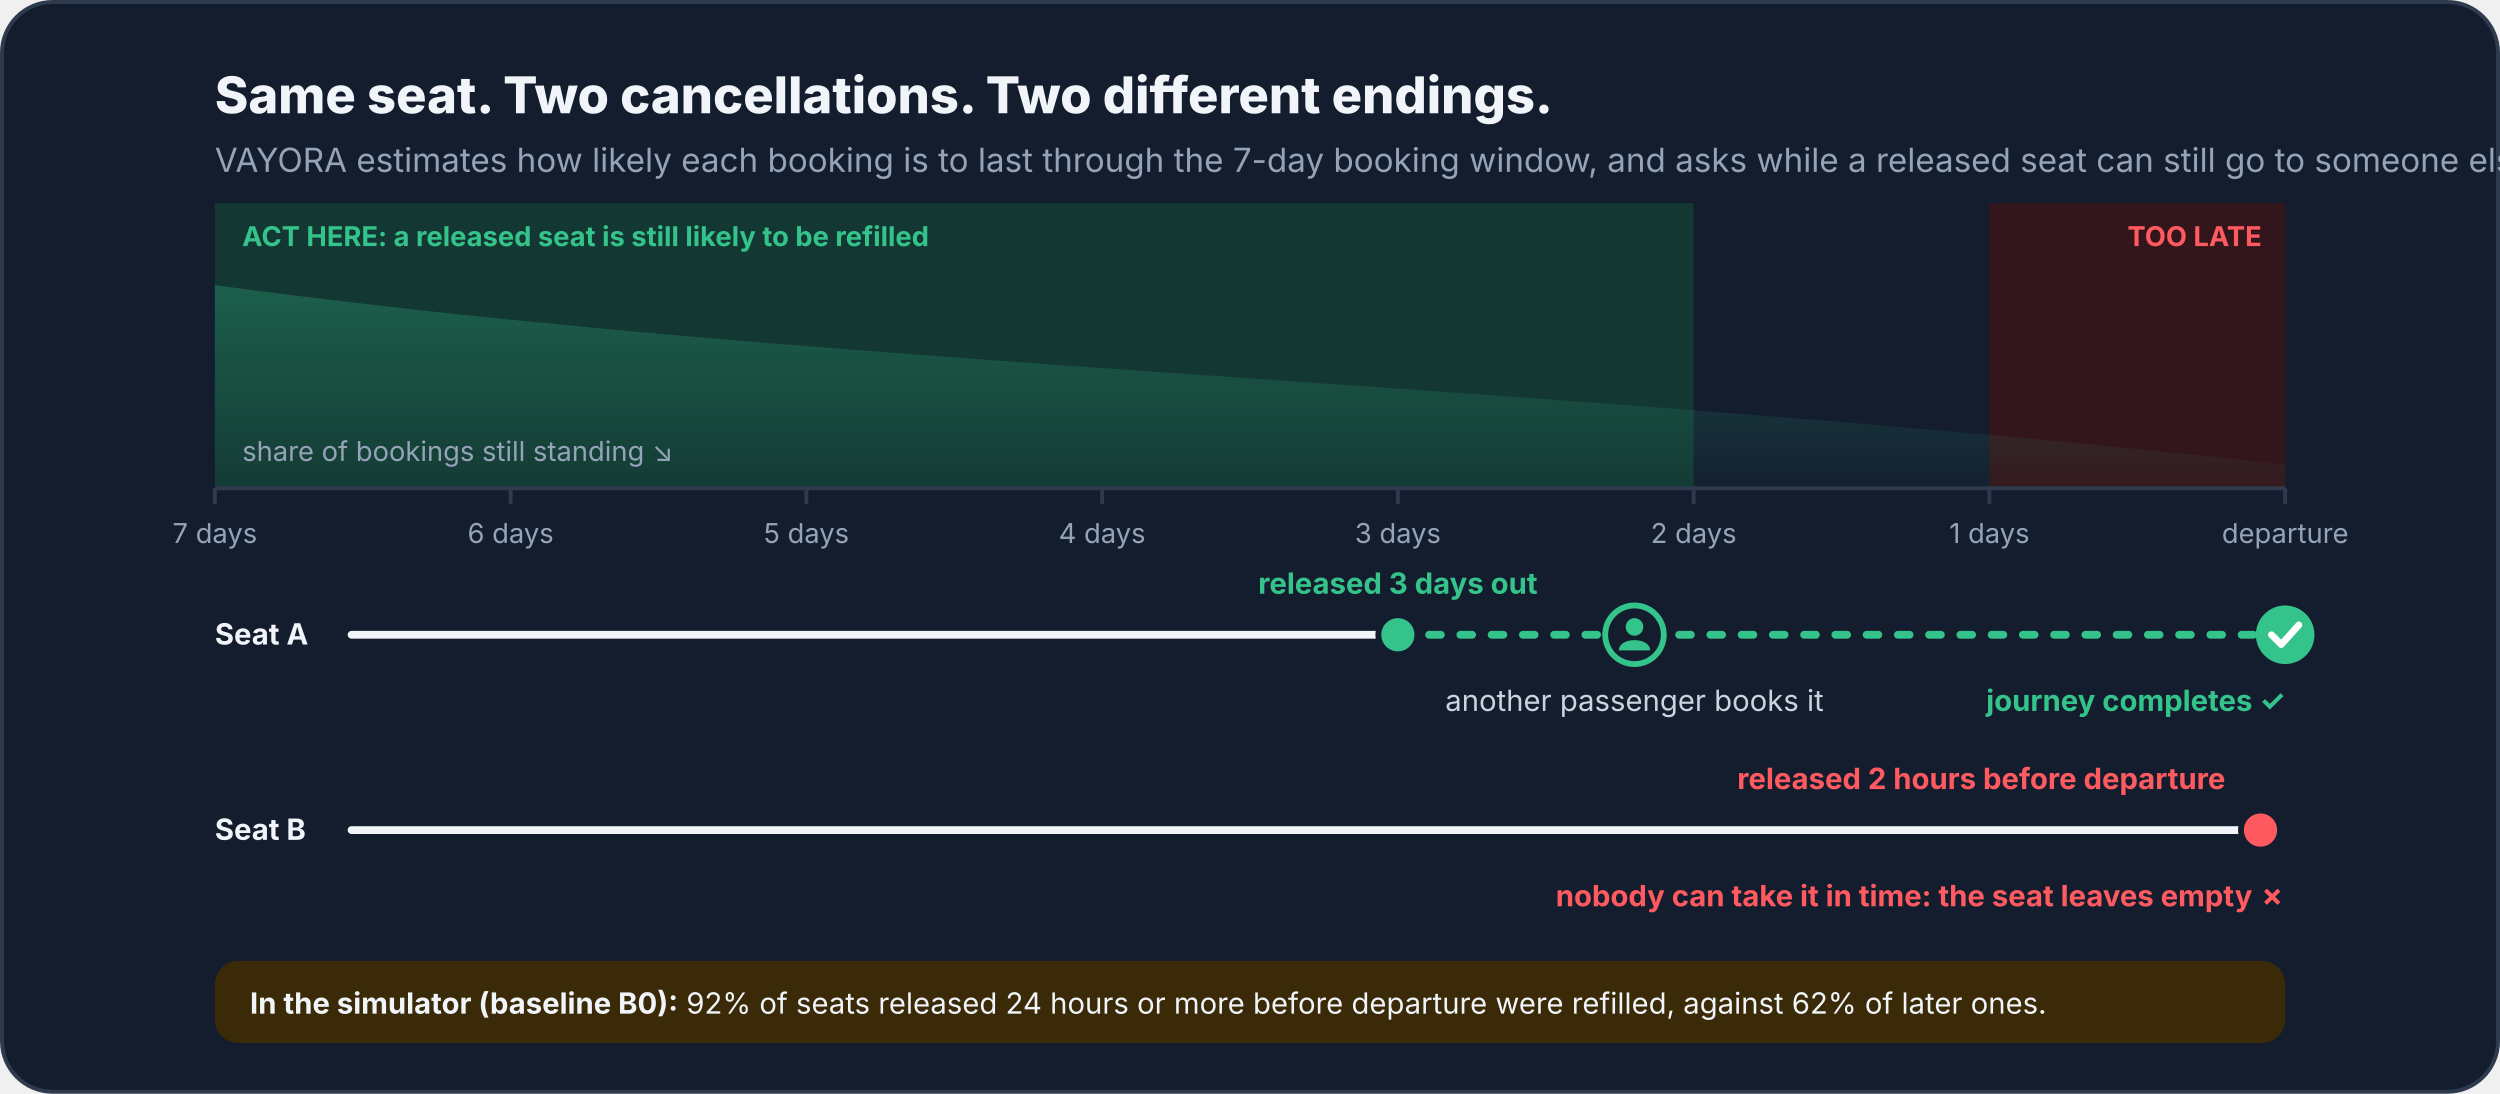
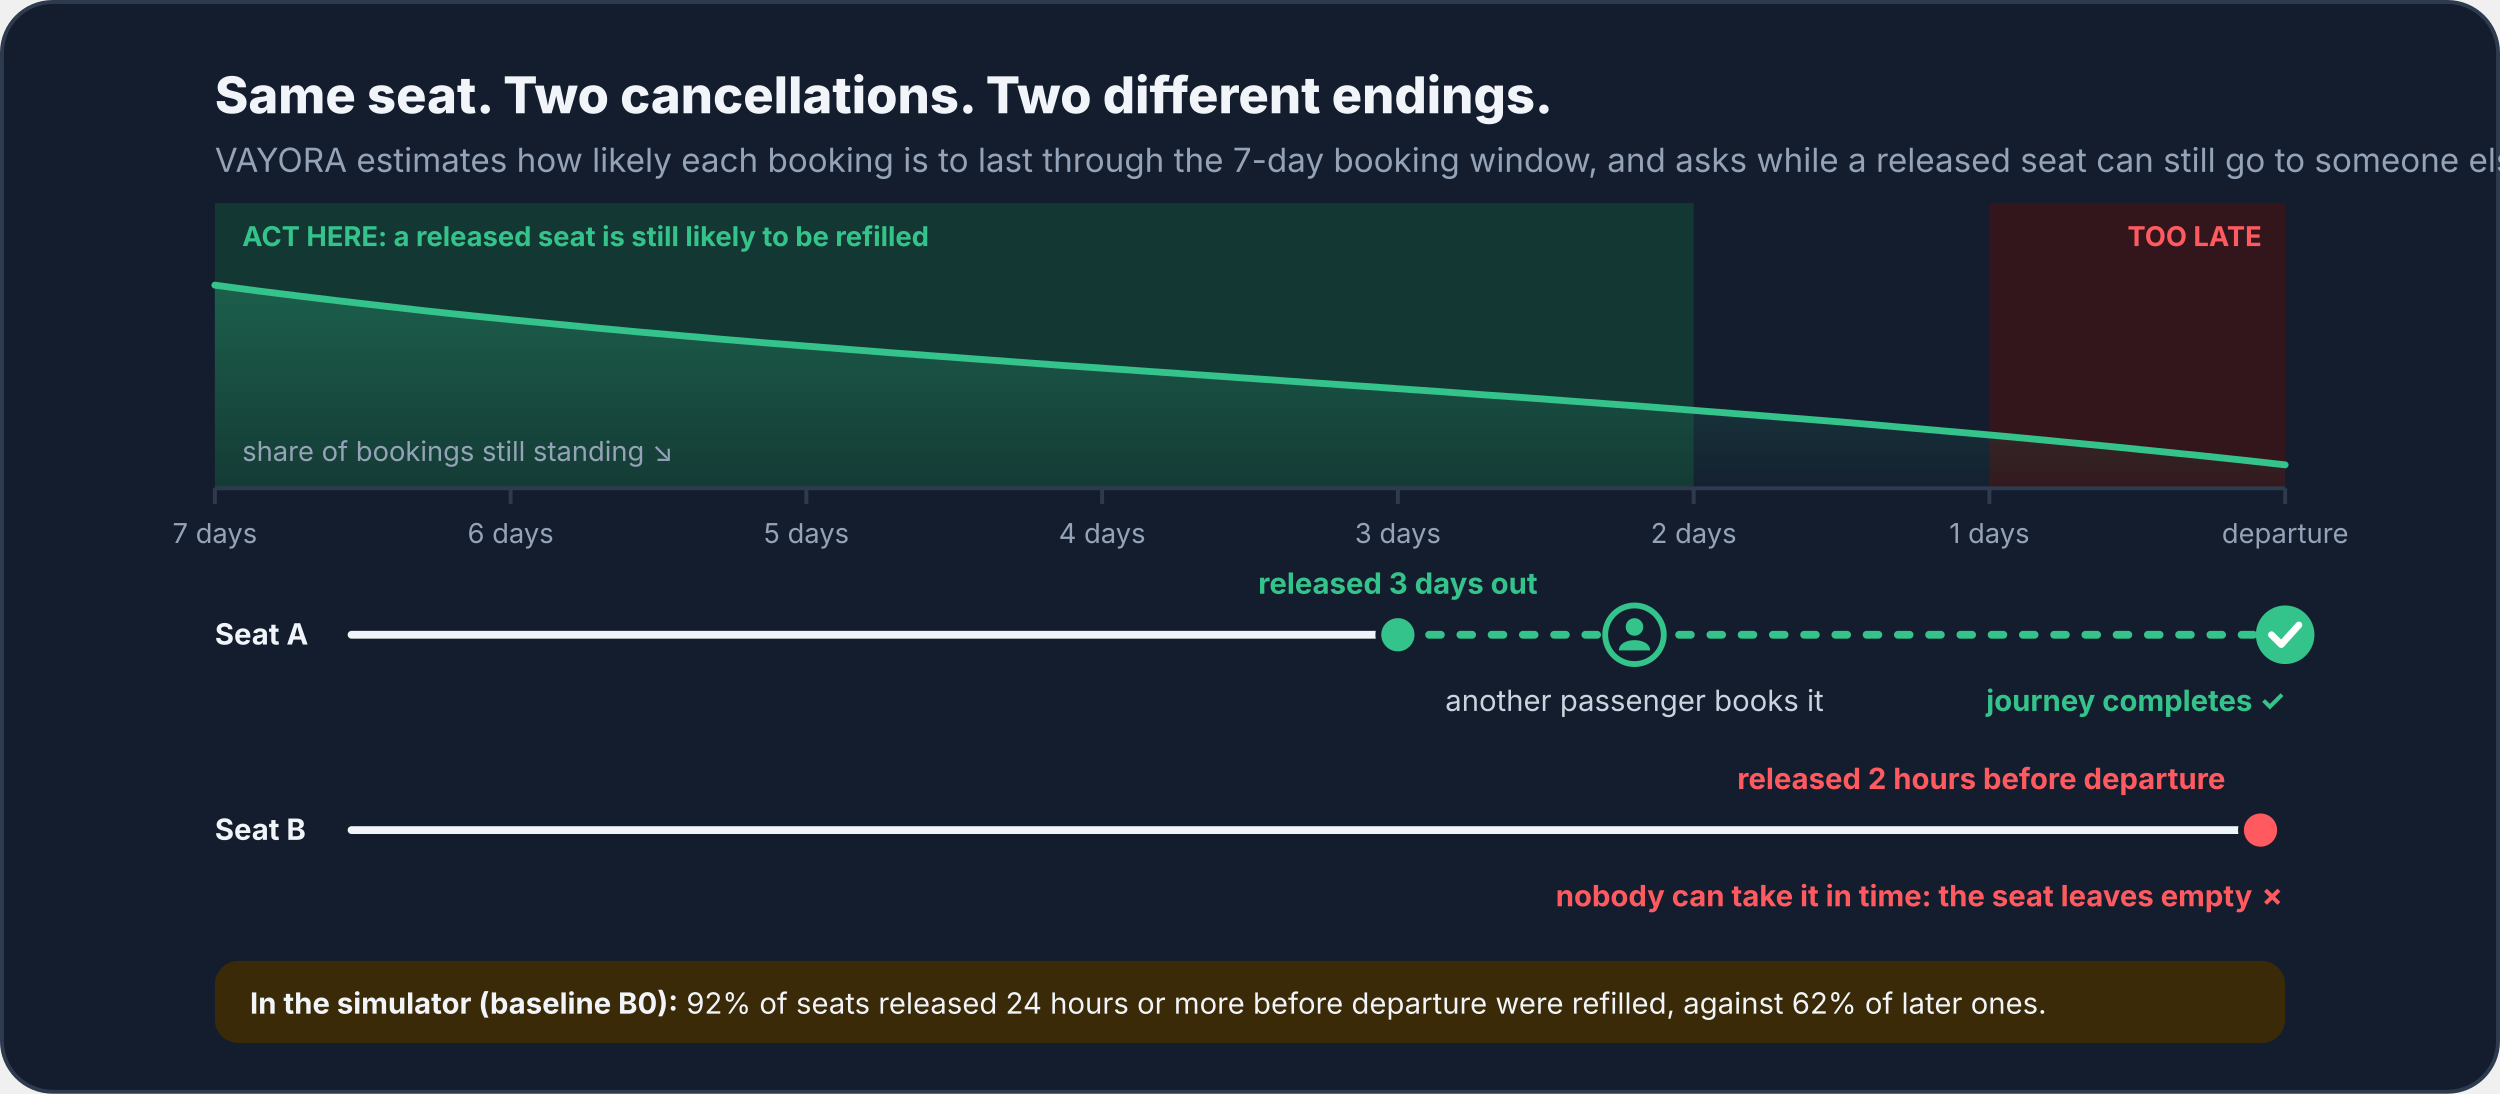
<svg xmlns="http://www.w3.org/2000/svg" width="1280" height="560" viewBox="0 0 1280 560" role="img" aria-labelledby="t d">
  <defs>
    <linearGradient id="area" x1="0" y1="0" x2="0" y2="1">
      <stop offset="0" stop-color="#34C38A" stop-opacity="0.28" />
      <stop offset="1" stop-color="#34C38A" stop-opacity="0.02" />
    </linearGradient>
    <style>
      .flow { stroke-dasharray: 6 10; animation: flow 1.4s linear infinite; }
      @keyframes flow { to { stroke-dashoffset: -16; } }
      .pulse { animation: pulse 2.2s ease-out infinite; transform-box: fill-box; transform-origin: center; }
      @keyframes pulse { 0% { opacity: .6; transform: scale(1); } 100% { opacity: 0; transform: scale(2.8); } }
-       .draw { stroke-dasharray: 1400; stroke-dashoffset: 1400; animation: draw 2.2s ease-out .2s forwards; }
-       @keyframes draw { to { stroke-dashoffset: 0; } }
-       @media (prefers-reduced-motion: reduce) { .flow, .pulse { animation: none; } .draw { animation: none; stroke-dashoffset: 0; } }
+       @media (prefers-reduced-motion: reduce) { .flow, .pulse { animation: none; } }
    </style>
  </defs>
  <rect x="1" y="1" width="1278" height="558" rx="26" fill="#131D2E" stroke="#2E3B4F" stroke-width="2" />
  <g font-family="'Segoe UI', 'Inter', 'Helvetica Neue', Arial, 'Nirmala UI', 'Kohinoor Devanagari', sans-serif">
    <text x="110" y="58" font-size="26" font-weight="800" fill="#F1F5F9">Same seat. Two cancellations. Two different endings.</text>
    <text x="110" y="88" font-size="17" fill="#94A3B8">VAYORA estimates how likely each booking is to last through the 7-day booking window, and asks while a released seat can still go to someone else.</text>
    <rect x="110" y="104" width="757.143" height="146" fill="#134E37" opacity="0.55" />
    <rect x="1018.571" y="104" width="151.429" height="146" fill="#3B1418" opacity="0.8" />
    <text x="124" y="126" font-size="14" font-weight="700" fill="#34C38A">ACT HERE: a released seat is still likely to be refilled</text>
    <text x="1158" y="126" font-size="14" font-weight="700" text-anchor="end" fill="#FF5A5F">TOO LATE</text>
    <path d="M110,250 L110.0,146.0 L131.6,148.9 L153.3,151.6 L174.9,154.2 L196.5,156.7 L218.2,159.2 L239.8,161.5 L261.4,163.7 L283.1,165.8 L304.7,167.9 L326.3,169.9 L348.0,171.8 L369.6,173.7 L391.2,175.5 L412.9,177.2 L434.5,178.9 L456.1,180.6 L477.8,182.2 L499.4,183.8 L521.0,185.4 L542.7,187.0 L564.3,188.5 L585.9,190.0 L607.6,191.5 L629.2,193.0 L650.8,194.5 L672.4,196.0 L694.1,197.5 L715.7,199.0 L737.3,200.5 L759.0,202.1 L780.6,203.6 L802.2,205.2 L823.9,206.8 L845.5,208.4 L867.1,210.1 L888.8,211.8 L910.4,213.5 L932.0,215.2 L953.7,217.0 L975.3,218.9 L996.9,220.8 L1018.6,222.7 L1040.2,224.7 L1061.8,226.8 L1083.5,228.9 L1105.1,231.1 L1126.7,233.3 L1148.4,235.6 L1170.0,238.0 L1170,250 Z" fill="url(#area)" />
-     <polyline points="110.0,146.0 131.6,148.9 153.3,151.6 174.9,154.2 196.5,156.7 218.2,159.2 239.8,161.5 261.4,163.7 283.1,165.8 304.7,167.9 326.3,169.9 348.0,171.8 369.6,173.7 391.2,175.5 412.9,177.2 434.5,178.9 456.1,180.6 477.8,182.2 499.4,183.8 521.0,185.4 542.7,187.0 564.3,188.5 585.9,190.0 607.6,191.5 629.2,193.0 650.8,194.5 672.4,196.0 694.1,197.5 715.7,199.0 737.3,200.5 759.0,202.1 780.6,203.6 802.2,205.2 823.9,206.8 845.5,208.4 867.1,210.1 888.8,211.8 910.4,213.5 932.0,215.2 953.7,217.0 975.3,218.9 996.9,220.8 1018.6,222.7 1040.2,224.7 1061.8,226.8 1083.5,228.9 1105.1,231.1 1126.7,233.3 1148.4,235.6 1170.0,238.0" fill="none" stroke="#34C38A" stroke-width="3.5" stroke-linecap="round" class="draw" />
+     <polyline points="110.0,146.0 131.6,148.9 153.3,151.6 174.9,154.2 196.5,156.7 218.2,159.2 239.8,161.5 261.4,163.7 283.1,165.8 304.7,167.9 326.3,169.9 348.0,171.8 369.6,173.7 391.2,175.5 412.9,177.2 434.5,178.9 456.1,180.6 477.8,182.2 499.4,183.8 521.0,185.4 542.7,187.0 564.3,188.5 585.9,190.0 607.6,191.5 629.2,193.0 650.8,194.5 672.4,196.0 694.1,197.5 715.7,199.0 737.3,200.5 759.0,202.1 780.6,203.6 802.2,205.2 823.9,206.8 845.5,208.4 867.1,210.1 888.8,211.8 910.4,213.5 932.0,215.2 953.7,217.0 975.3,218.9 996.9,220.8 1018.6,222.7 1040.2,224.7 1061.8,226.8 1083.5,228.9 1105.1,231.1 1126.7,233.3 1148.4,235.6 1170.0,238.0" fill="none" stroke="#34C38A" stroke-width="3.5" stroke-linecap="round" />
    <text x="124" y="236" font-size="14" fill="#94A3B8">share of bookings still standing ↘</text>
    <line x1="110" y1="250" x2="1170" y2="250" stroke="#2E3B4F" stroke-width="2" />
    <line x1="110" y1="250" x2="110" y2="258" stroke="#2E3B4F" stroke-width="2" />
    <text x="110" y="278" font-size="14" text-anchor="middle" fill="#94A3B8">7 days</text>
    <line x1="261.429" y1="250" x2="261.429" y2="258" stroke="#2E3B4F" stroke-width="2" />
    <text x="261.429" y="278" font-size="14" text-anchor="middle" fill="#94A3B8">6 days</text>
    <line x1="412.857" y1="250" x2="412.857" y2="258" stroke="#2E3B4F" stroke-width="2" />
    <text x="412.857" y="278" font-size="14" text-anchor="middle" fill="#94A3B8">5 days</text>
    <line x1="564.286" y1="250" x2="564.286" y2="258" stroke="#2E3B4F" stroke-width="2" />
    <text x="564.286" y="278" font-size="14" text-anchor="middle" fill="#94A3B8">4 days</text>
    <line x1="715.714" y1="250" x2="715.714" y2="258" stroke="#2E3B4F" stroke-width="2" />
    <text x="715.714" y="278" font-size="14" text-anchor="middle" fill="#94A3B8">3 days</text>
    <line x1="867.143" y1="250" x2="867.143" y2="258" stroke="#2E3B4F" stroke-width="2" />
    <text x="867.143" y="278" font-size="14" text-anchor="middle" fill="#94A3B8">2 days</text>
    <line x1="1018.571" y1="250" x2="1018.571" y2="258" stroke="#2E3B4F" stroke-width="2" />
    <text x="1018.571" y="278" font-size="14" text-anchor="middle" fill="#94A3B8">1 days</text>
    <line x1="1170" y1="250" x2="1170" y2="258" stroke="#2E3B4F" stroke-width="2" />
    <text x="1170" y="278" font-size="14" text-anchor="middle" fill="#94A3B8">departure</text>
    <text x="110" y="330" font-size="15" font-weight="700" fill="#F1F5F9">Seat A</text>
    <line x1="180" y1="325" x2="715.714" y2="325" stroke="#F1F5F9" stroke-width="4" stroke-linecap="round" />
    <line x1="715.714" y1="325" x2="1170" y2="325" stroke="#34C38A" stroke-width="4" stroke-linecap="round" class="flow" />
    <circle cx="715.714" cy="325" r="10" fill="#34C38A" class="pulse" />
    <circle cx="715.714" cy="325" r="10" fill="#34C38A" stroke="#131D2E" stroke-width="3" />
    <text x="715.714" y="304" font-size="15" font-weight="700" text-anchor="middle" fill="#34C38A">released 3 days out</text>
    <g transform="translate(836.8571 325)">
      <circle r="15" fill="#131D2E" stroke="#34C38A" stroke-width="3" />
      <circle cy="-4" r="4.5" fill="#34C38A" />
      <path d="M-8 8 C -8 1, 8 1, 8 8" fill="#34C38A" />
    </g>
    <text x="836.857" y="364" font-size="15" text-anchor="middle" fill="#CBD3DE">another passenger books it</text>
    <circle cx="1170" cy="325" r="15" fill="#34C38A" />
    <path d="M1163 325 l5 5 l9 -10" fill="none" stroke="#fff" stroke-width="3.5" stroke-linecap="round" stroke-linejoin="round" />
    <text x="1170" y="364" font-size="15" font-weight="700" text-anchor="end" fill="#34C38A">journey completes ✓</text>
    <text x="110" y="430" font-size="15" font-weight="700" fill="#F1F5F9">Seat B</text>
    <line x1="180" y1="425" x2="1157.381" y2="425" stroke="#F1F5F9" stroke-width="4" stroke-linecap="round" />
    <circle cx="1157.381" cy="425" r="10" fill="#FF5A5F" class="pulse" />
    <circle cx="1157.381" cy="425" r="10" fill="#FF5A5F" stroke="#131D2E" stroke-width="3" />
    <text x="1139.381" y="404" font-size="15" font-weight="700" text-anchor="end" fill="#FF5A5F">released 2 hours before departure</text>
    <text x="1170" y="464" font-size="15" font-weight="700" text-anchor="end" fill="#FF5A5F">nobody can take it in time: the seat leaves empty ✗</text>
    <rect x="110" y="492" width="1060" height="42" rx="12" fill="#3A2A08" />
    <text x="128" y="519" font-size="15" fill="#F1F5F9">
      <tspan font-weight="700">In the simulator (baseline B0):</tspan> 92% of seats released 24 hours or more before departure were refilled, against 62% of later ones.</text>
  </g>
</svg>
